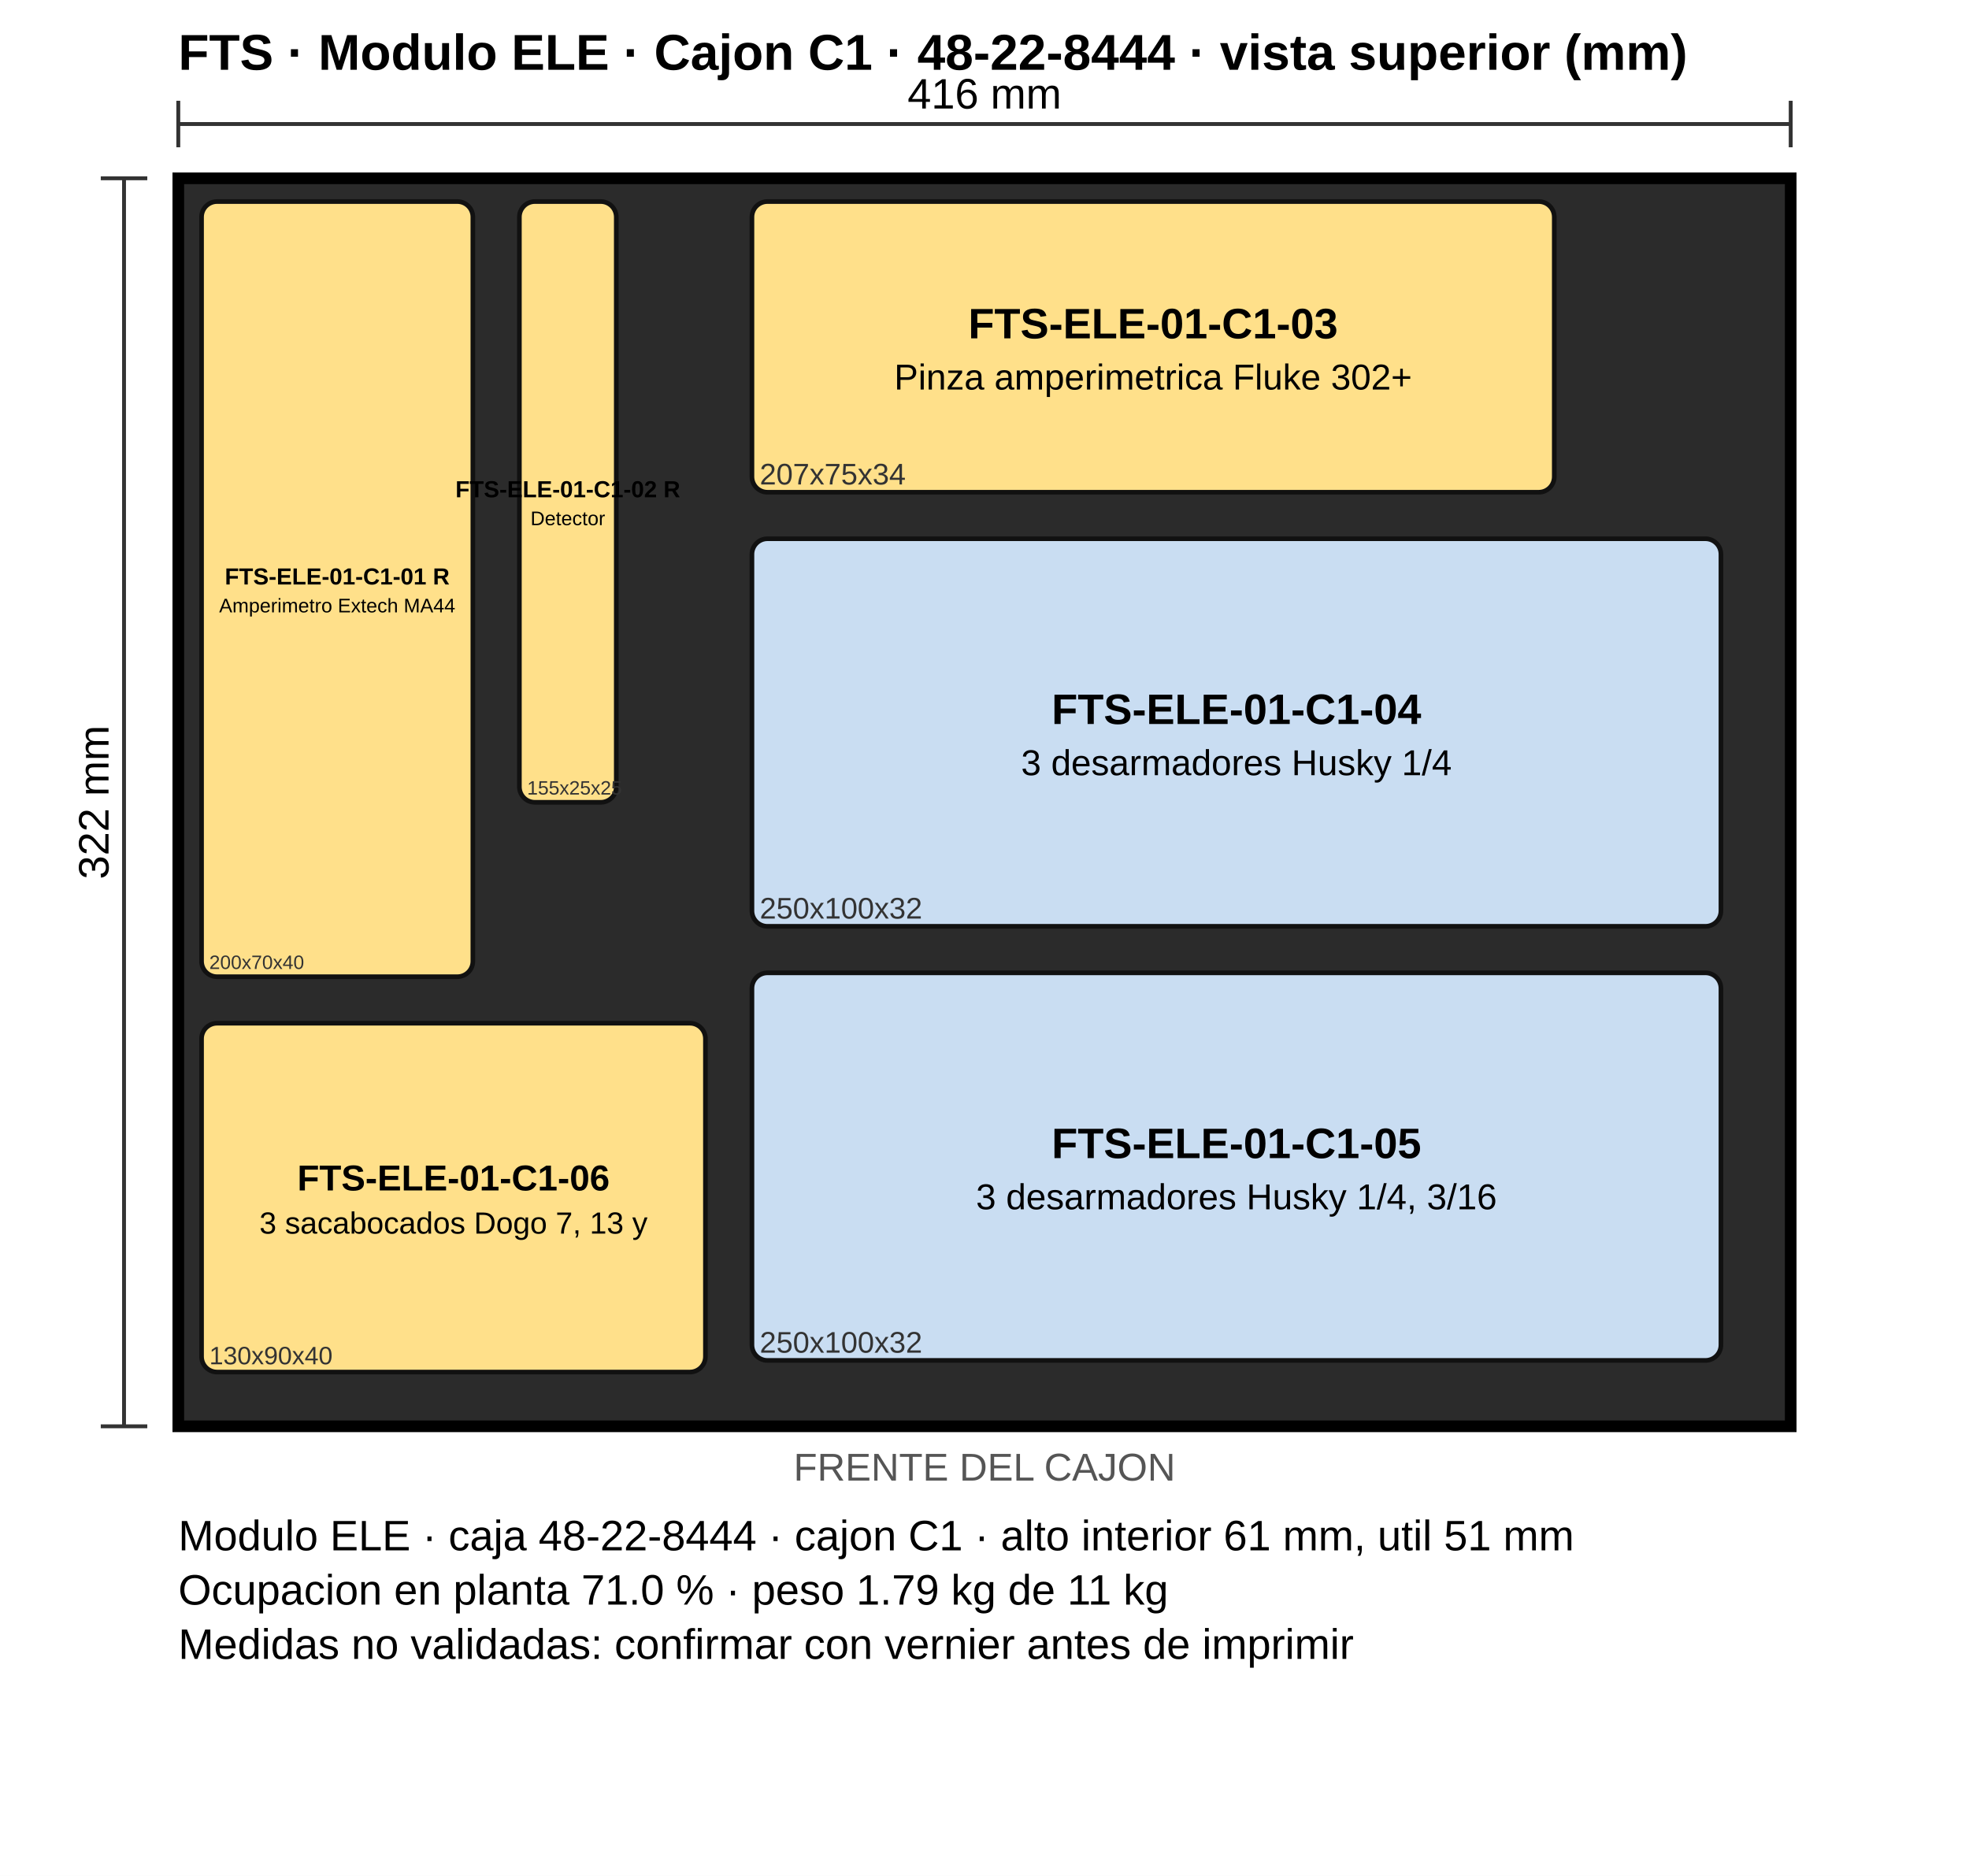
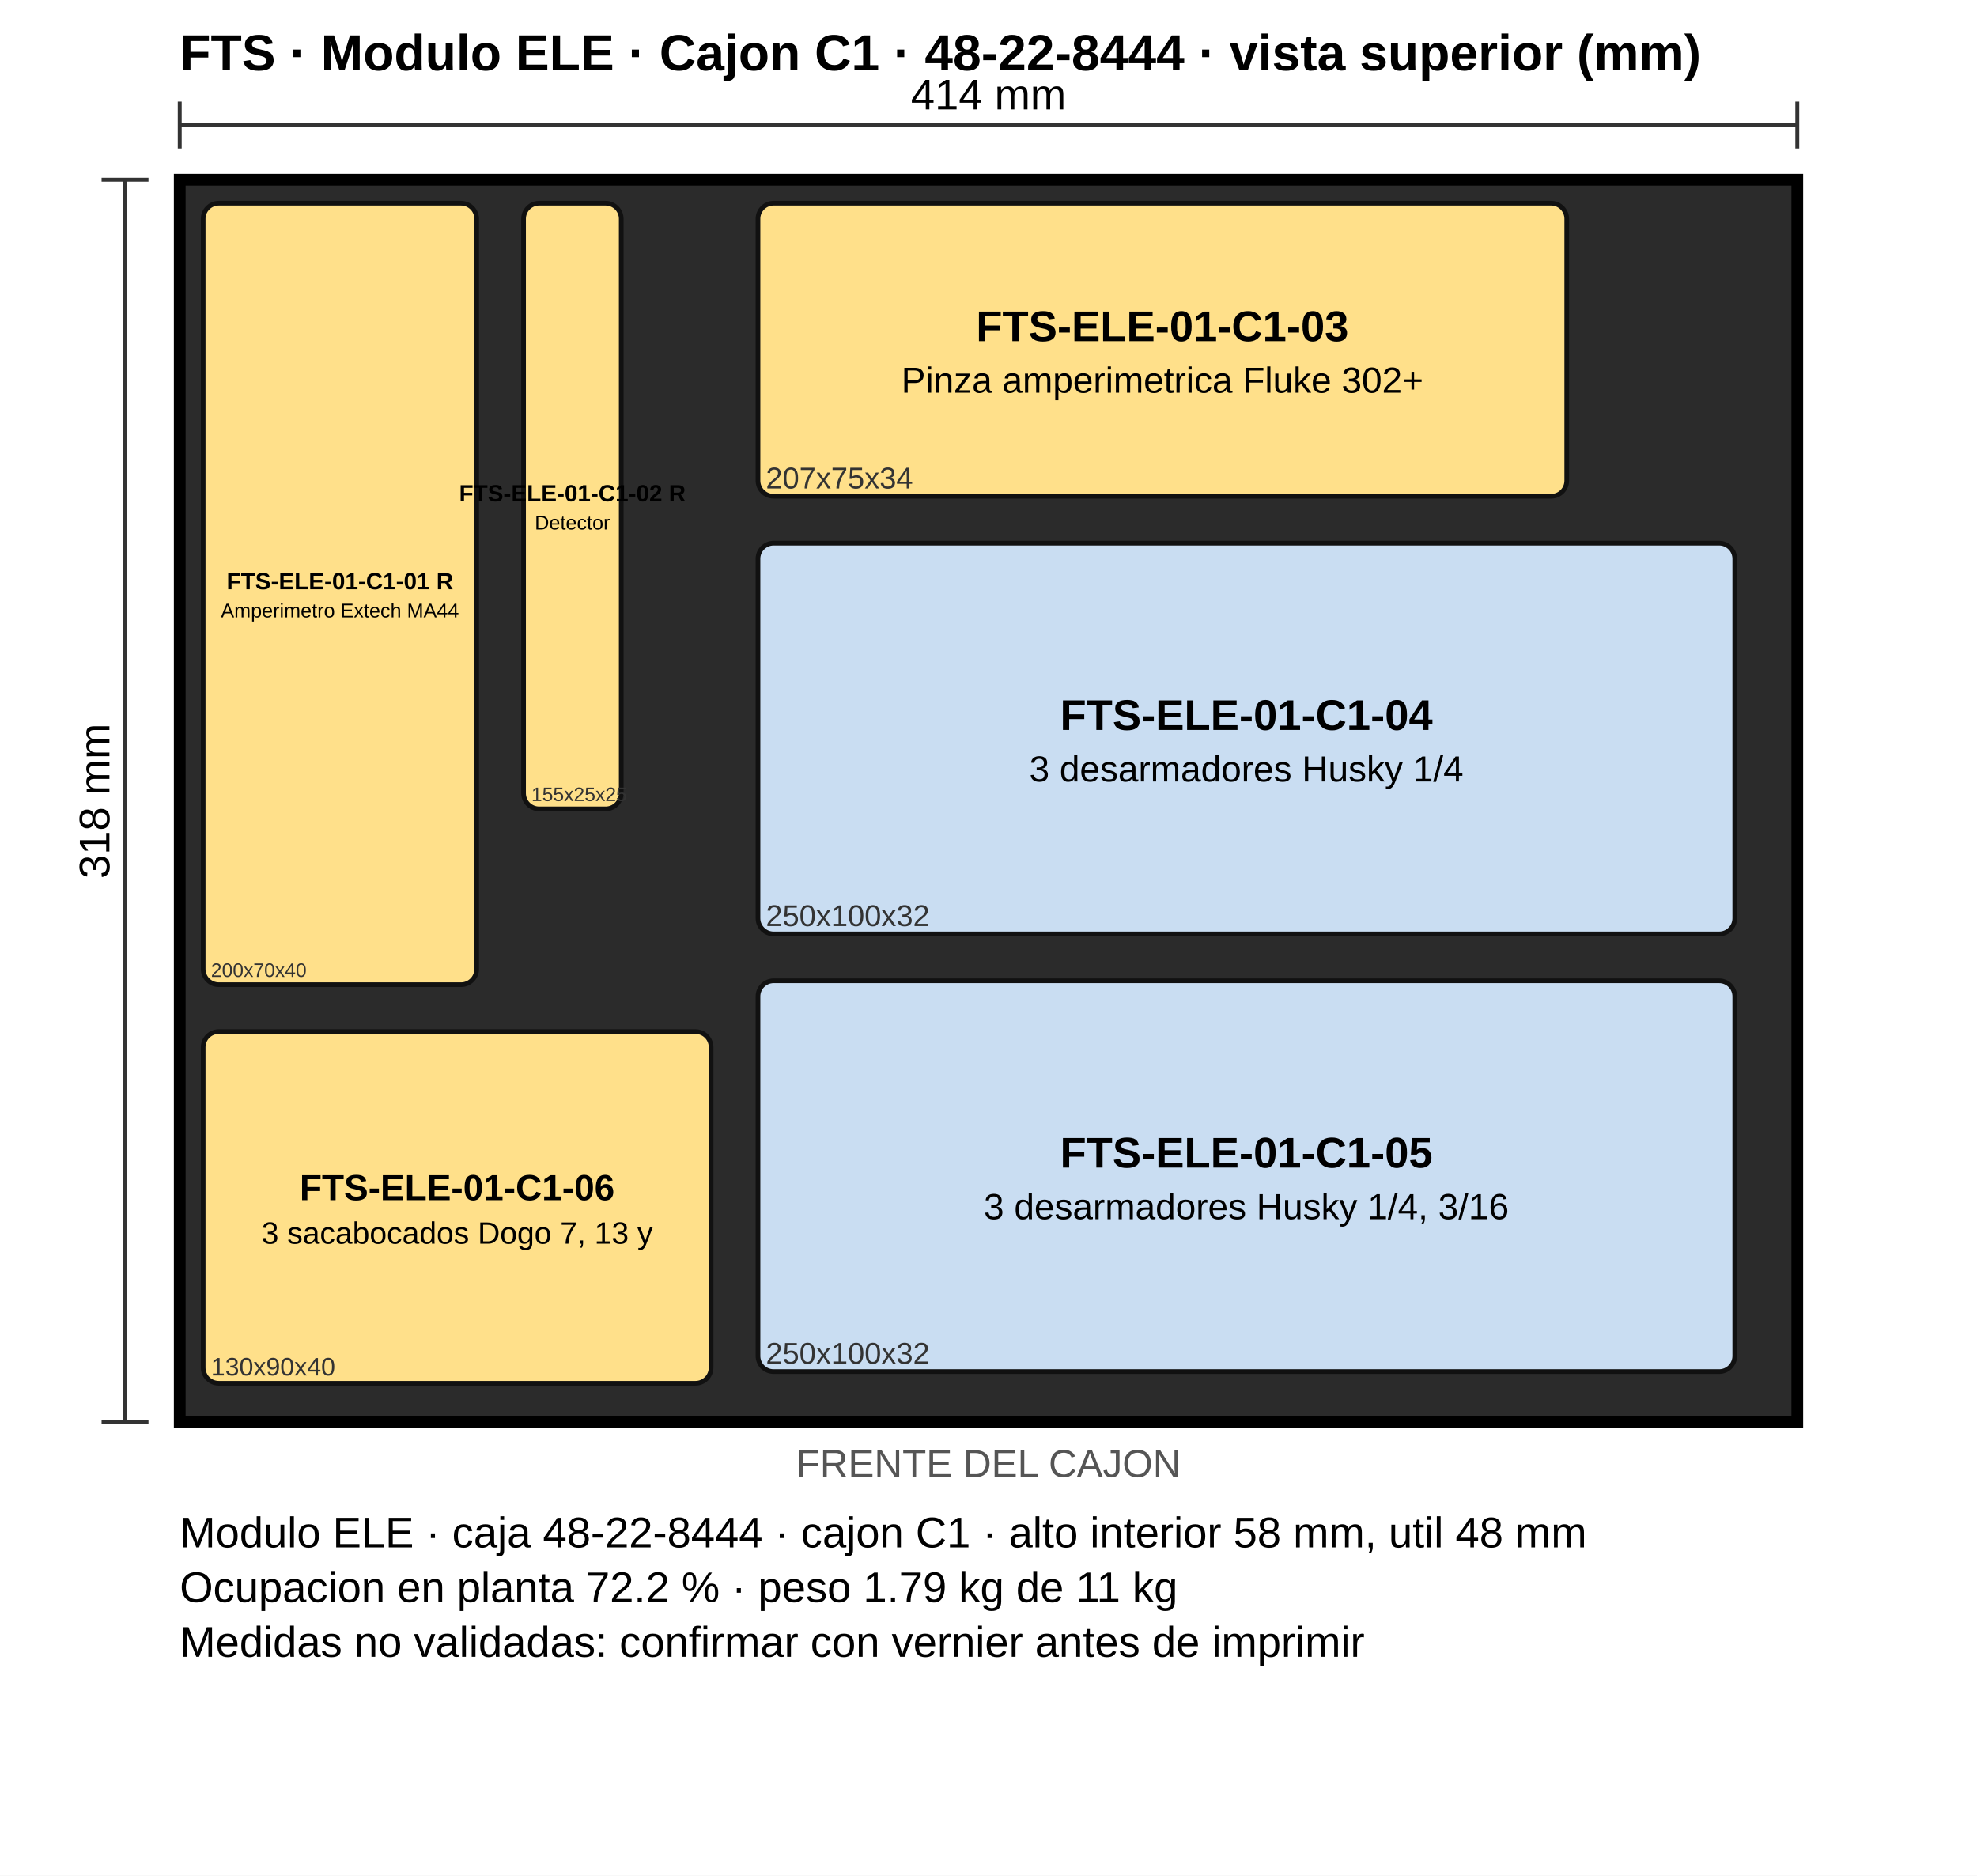
- <svg xmlns="http://www.w3.org/2000/svg" viewBox="0 0 508 484" width="813" font-family="Arial, sans-serif">
-   <rect x="0" y="0" width="508" height="484" fill="#ffffff" />
+ <svg xmlns="http://www.w3.org/2000/svg" viewBox="0 0 506 480" width="810" font-family="Arial, sans-serif">
+   <rect x="0" y="0" width="506" height="480" fill="#ffffff" />
  <text x="46" y="18" font-size="13" font-weight="bold">FTS · Modulo ELE · Cajon C1 · 48-22-8444 · vista superior (mm)</text>
-   <rect x="46" y="46" width="416" height="322" fill="#2b2b2b" stroke="#000" stroke-width="3" />
-   <line x1="46" y1="32" x2="462" y2="32" stroke="#333" stroke-width="1" />
+   <rect x="46" y="46" width="414" height="318" fill="#2b2b2b" stroke="#000" stroke-width="3" />
+   <line x1="46" y1="32" x2="460" y2="32" stroke="#333" stroke-width="1" />
  <line x1="46" y1="26" x2="46" y2="38" stroke="#333" />
-   <line x1="462" y1="26" x2="462" y2="38" stroke="#333" />
-   <text x="254.0" y="28" font-size="11" text-anchor="middle">416 mm</text>
-   <line x1="32" y1="46" x2="32" y2="368" stroke="#333" />
+   <line x1="460" y1="26" x2="460" y2="38" stroke="#333" />
+   <text x="253.0" y="28" font-size="11" text-anchor="middle">414 mm</text>
+   <line x1="32" y1="46" x2="32" y2="364" stroke="#333" />
  <line x1="26" y1="46" x2="38" y2="46" stroke="#333" />
-   <line x1="26" y1="368" x2="38" y2="368" stroke="#333" />
-   <text x="28" y="207.0" font-size="11" text-anchor="middle" transform="rotate(-90 28 207.0)">322 mm</text>
-   <text x="254.0" y="382" font-size="10" text-anchor="middle" fill="#555">FRENTE DEL CAJON</text>
+   <line x1="26" y1="364" x2="38" y2="364" stroke="#333" />
+   <text x="28" y="205.0" font-size="11" text-anchor="middle" transform="rotate(-90 28 205.0)">318 mm</text>
+   <text x="253.0" y="378" font-size="10" text-anchor="middle" fill="#555">FRENTE DEL CAJON</text>
  <rect x="52" y="52" width="70" height="200" rx="4" fill="#FFE08A" stroke="#111" stroke-width="1.2" />
  <text x="87.0" y="150.8" font-size="6.0" text-anchor="middle" font-weight="bold">FTS-ELE-01-C1-01 R</text>
  <text x="87.0" y="158.0" font-size="5.1" text-anchor="middle">Amperimetro Extech MA44</text>
  <text x="54" y="250" font-size="5.0" fill="#333">200x70x40</text>
  <rect x="134" y="52" width="25" height="155" rx="4" fill="#FFE08A" stroke="#111" stroke-width="1.2" />
  <text x="146.5" y="128.3" font-size="6.0" text-anchor="middle" font-weight="bold">FTS-ELE-01-C1-02 R</text>
  <text x="146.5" y="135.5" font-size="5.1" text-anchor="middle">Detector</text>
  <text x="136" y="205" font-size="5.0" fill="#333">155x25x25</text>
  <rect x="194" y="52" width="207" height="75" rx="4" fill="#FFE08A" stroke="#111" stroke-width="1.2" />
  <text x="297.5" y="87.3" font-size="11.0" text-anchor="middle" font-weight="bold">FTS-ELE-01-C1-03</text>
  <text x="297.5" y="100.5" font-size="9.3" text-anchor="middle">Pinza amperimetrica Fluke 302+</text>
  <text x="196" y="125" font-size="7.7" fill="#333">207x75x34</text>
  <rect x="194" y="139" width="250" height="100" rx="4" fill="#C9DDF2" stroke="#111" stroke-width="1.2" />
  <text x="319.0" y="186.8" font-size="11.0" text-anchor="middle" font-weight="bold">FTS-ELE-01-C1-04</text>
  <text x="319.0" y="200.0" font-size="9.3" text-anchor="middle">3 desarmadores Husky 1/4</text>
  <text x="196" y="237" font-size="7.7" fill="#333">250x100x32</text>
  <rect x="194" y="251" width="250" height="100" rx="4" fill="#C9DDF2" stroke="#111" stroke-width="1.2" />
  <text x="319.0" y="298.8" font-size="11.0" text-anchor="middle" font-weight="bold">FTS-ELE-01-C1-05</text>
  <text x="319.0" y="312.0" font-size="9.3" text-anchor="middle">3 desarmadores Husky 1/4, 3/16</text>
  <text x="196" y="349" font-size="7.7" fill="#333">250x100x32</text>
  <rect x="52" y="264" width="130" height="90" rx="4" fill="#FFE08A" stroke="#111" stroke-width="1.2" />
  <text x="117.0" y="307.143" font-size="9.3" text-anchor="middle" font-weight="bold">FTS-ELE-01-C1-06</text>
  <text x="117.0" y="318.286" font-size="7.9" text-anchor="middle">3 sacabocados Dogo 7, 13 y </text>
  <text x="54" y="352" font-size="6.5" fill="#333">130x90x40</text>
-   <text x="46" y="400" font-size="11" fill="#000">Modulo ELE · caja 48-22-8444 · cajon C1 · alto interior 61 mm, util 51 mm</text>
-   <text x="46" y="414" font-size="11" fill="#000">Ocupacion en planta 71.0 % · peso 1.79 kg de 11 kg</text>
-   <text x="46" y="428" font-size="11" fill="#000">Medidas no validadas: confirmar con vernier antes de imprimir</text>
+   <text x="46" y="396" font-size="11" fill="#000">Modulo ELE · caja 48-22-8444 · cajon C1 · alto interior 58 mm, util 48 mm</text>
+   <text x="46" y="410" font-size="11" fill="#000">Ocupacion en planta 72.2 % · peso 1.79 kg de 11 kg</text>
+   <text x="46" y="424" font-size="11" fill="#000">Medidas no validadas: confirmar con vernier antes de imprimir</text>
</svg>
